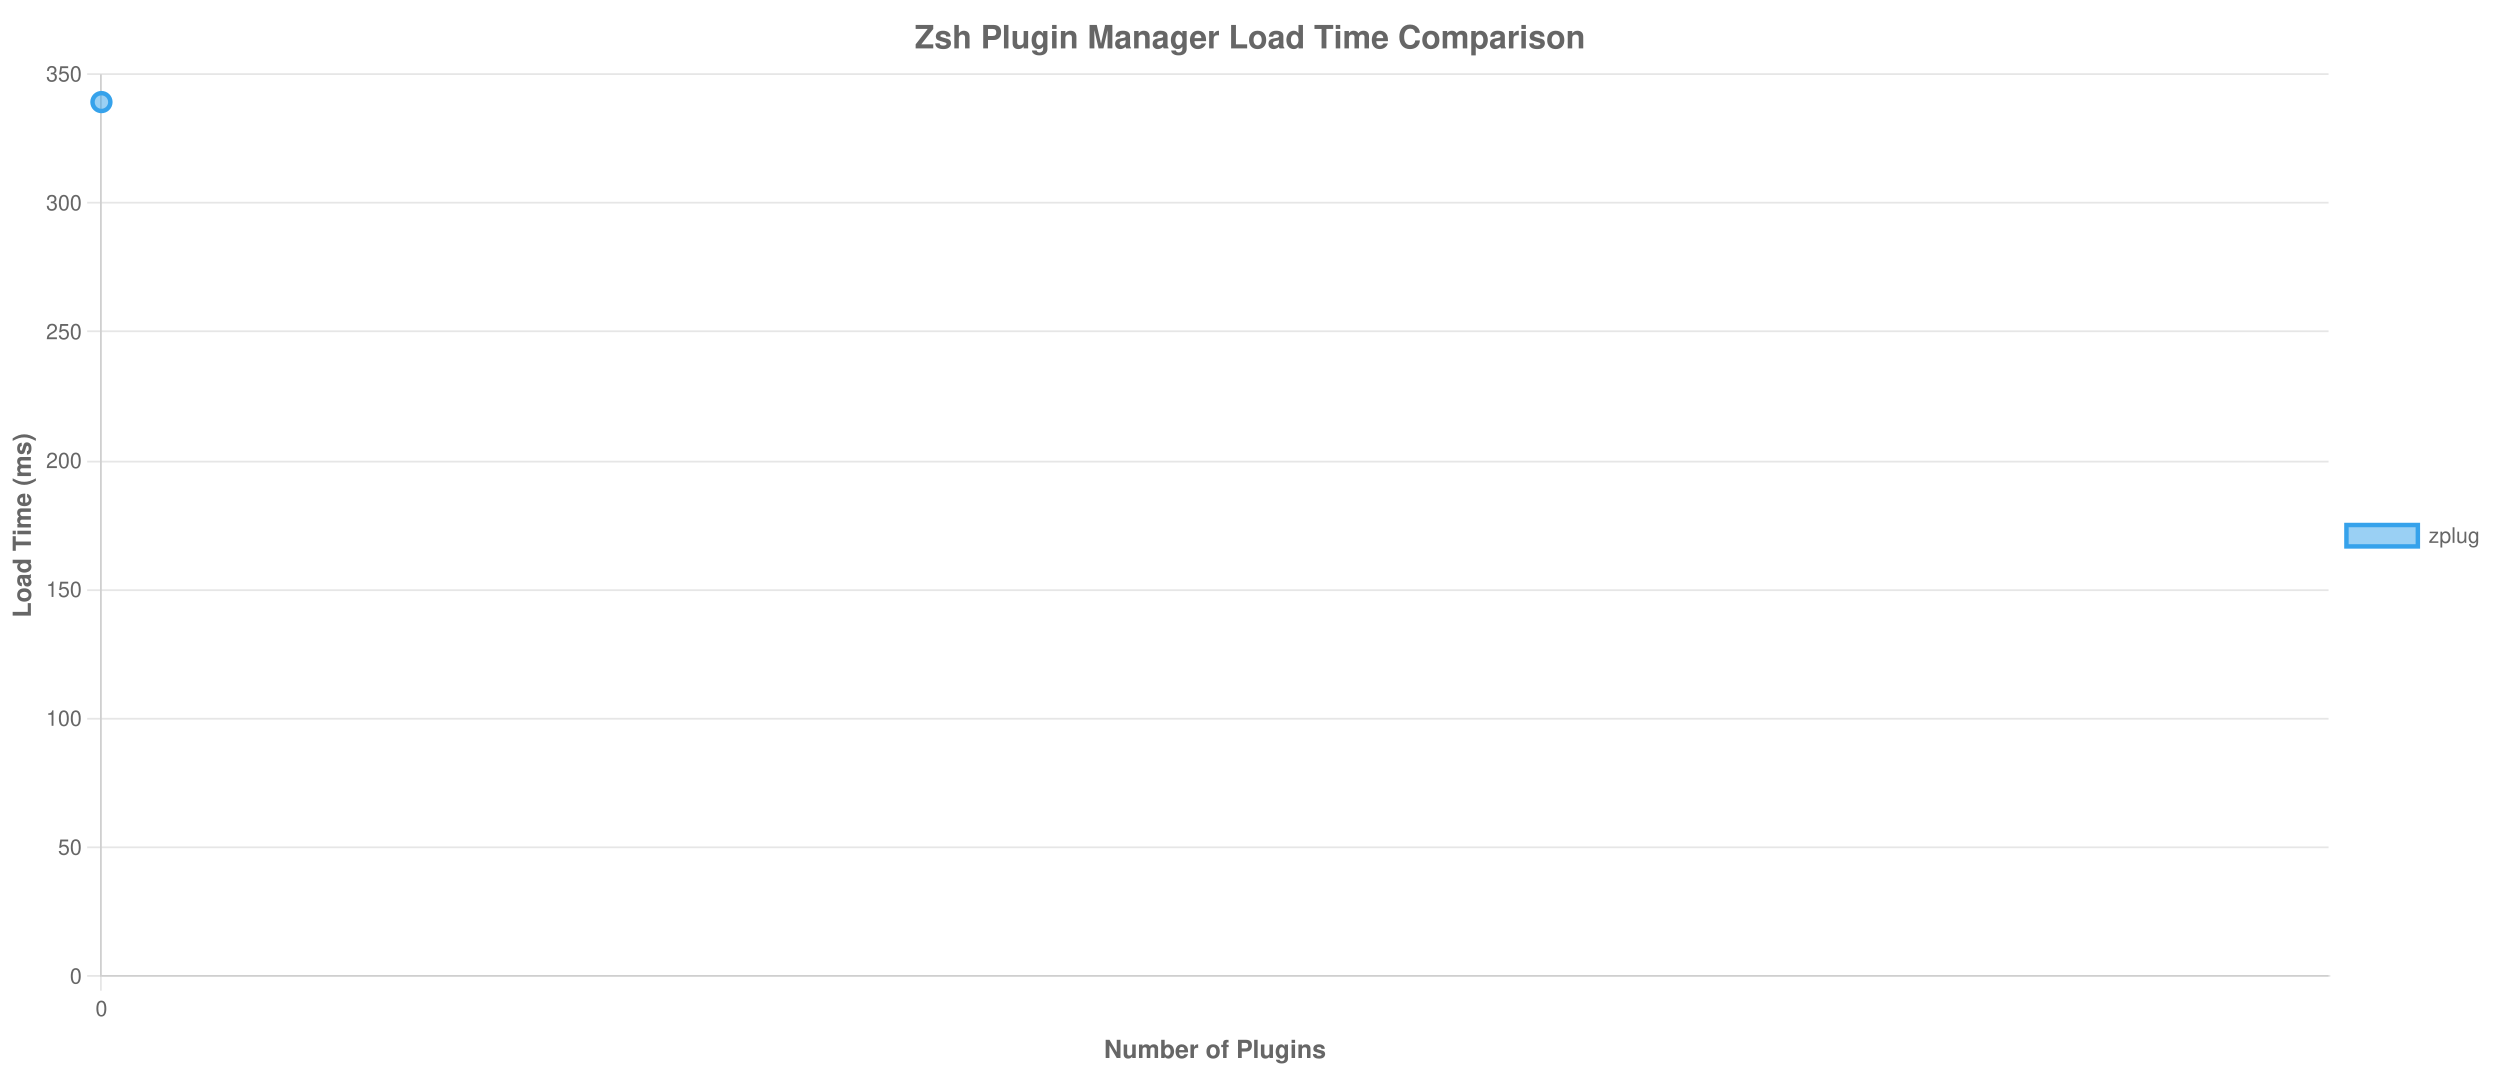
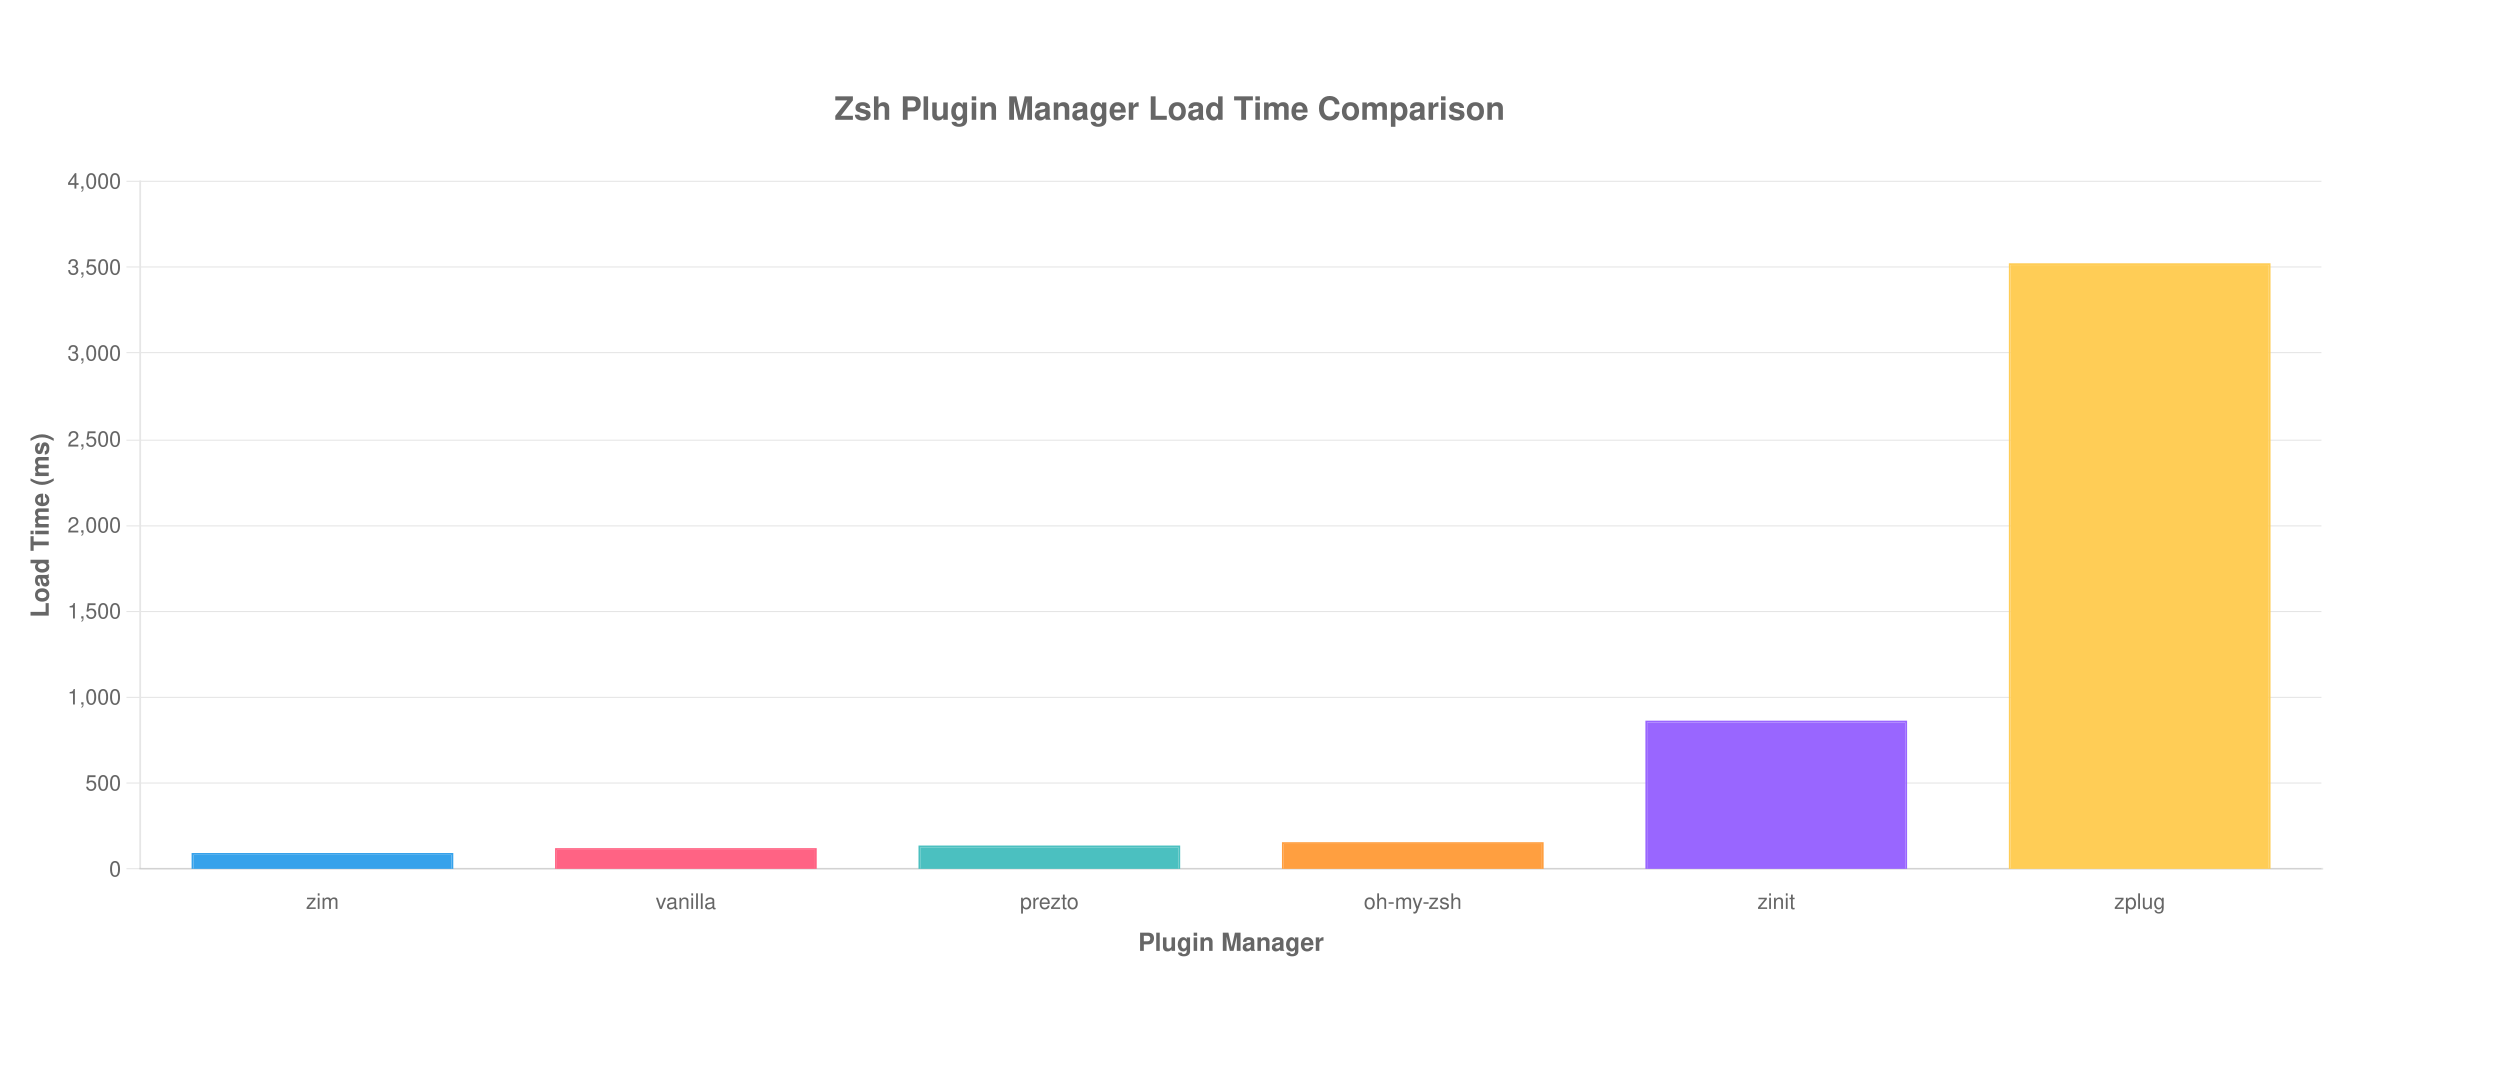
<svg xmlns="http://www.w3.org/2000/svg" version="1.1" width="1400px" height="600px" viewBox="0 0 1400 600">
  <defs>
    <clipPath id="clip-1" fill-rule="nonzero">
-       <path d="M 1304,0 L 1304,600 1400,600 1400,0 Z" />
+       <path d="M 0,486.8 L 0,540 1400,540 1400,486.8 Z" />
    </clipPath>
    <clipPath id="clip-2" fill-rule="nonzero">
-       <path d="M 0,546.8 L 0,600 1400,600 1400,546.8 Z" />
+       <path d="M 10,0 L 10,600 78.8,600 78.8,0 Z" />
    </clipPath>
    <clipPath id="clip-3" fill-rule="nonzero">
-       <path d="M 0,0 L 0,600 56.8,600 56.8,0 Z" />
+       <path d="M 78.8,101.6 L 78.8,486.8 1300,486.8 1300,101.6 Z" />
    </clipPath>
    <clipPath id="clip-4" fill-rule="nonzero">
-       <path d="M 47.3,32.1 L 47.3,556.3 1313.5,556.3 1313.5,32.1 Z" />
+       <path d="M 107.295,477.68 L 107.295,486.55 253.839,486.55 253.839,477.68 Z" />
+     </clipPath>
+     <clipPath id="clip-5" fill-rule="nonzero">
+       <path d="M 310.828,474.942 L 310.828,486.55 457.372,486.55 457.372,474.942 Z" />
+     </clipPath>
+     <clipPath id="clip-6" fill-rule="nonzero">
+       <path d="M 514.361,473.501 L 514.361,486.55 660.905,486.55 660.905,473.501 Z" />
+     </clipPath>
+     <clipPath id="clip-7" fill-rule="nonzero">
+       <path d="M 717.895,471.613 L 717.895,486.55 864.439,486.55 864.439,471.613 Z" />
+     </clipPath>
+     <clipPath id="clip-8" fill-rule="nonzero">
+       <path d="M 921.428,403.586 L 921.428,486.55 1067.972,486.55 1067.972,403.586 Z" />
+     </clipPath>
+     <clipPath id="clip-9" fill-rule="nonzero">
+       <path d="M 1124.961,147.439 L 1124.961,486.55 1271.505,486.55 1271.505,147.439 Z" />
    </clipPath>
  </defs>
  <g stroke="none" fill="transparent" fill-rule="nonzero" fill-opacity="1">
    <rect x="0" y="0" width="1400" height="600" transform="matrix(1 0 0 1 0 0)" />
  </g>
+   <g stroke="none" fill="#666" fill-rule="nonzero" fill-opacity="1">
+     <text style="font:normal bold 14px 'Helvetica Neue', 'Helvetica', 'Arial', sans-serif;" text-anchor="middle" dominant-baseline="middle" textLength="1221.2" transform="matrix(1 0 0 1 689.4 527.6)">
+       <tspan x="0" y="0">Plugin Manager</tspan>
+     </text>
+   </g>
+   <g stroke="#e0e0e0" stroke-width="0.5" stroke-linecap="butt" stroke-linejoin="miter" stroke-miterlimit="4" stroke-opacity="1" fill="none">
+     <path d="M 79,486.5 L 1300,486.5" />
+   </g>
+   <g stroke="#e0e0e0" stroke-width="0.5" stroke-linecap="butt" stroke-linejoin="miter" stroke-miterlimit="4" stroke-opacity="1" fill="none">
+     <path d="M 70.8,486.5 L 78,486.5" />
+   </g>
+   <g stroke="#e0e0e0" stroke-width="0.5" stroke-linecap="butt" stroke-linejoin="miter" stroke-miterlimit="4" stroke-opacity="1" fill="none">
+     <path d="M 79,438.5 L 1300,438.5" />
+   </g>
+   <g stroke="#e0e0e0" stroke-width="0.5" stroke-linecap="butt" stroke-linejoin="miter" stroke-miterlimit="4" stroke-opacity="1" fill="none">
+     <path d="M 70.8,438.5 L 78,438.5" />
+   </g>
+   <g stroke="#e0e0e0" stroke-width="0.5" stroke-linecap="butt" stroke-linejoin="miter" stroke-miterlimit="4" stroke-opacity="1" fill="none">
+     <path d="M 79,390.5 L 1300,390.5" />
+   </g>
+   <g stroke="#e0e0e0" stroke-width="0.5" stroke-linecap="butt" stroke-linejoin="miter" stroke-miterlimit="4" stroke-opacity="1" fill="none">
+     <path d="M 70.8,390.5 L 78,390.5" />
+   </g>
+   <g stroke="#e0e0e0" stroke-width="0.5" stroke-linecap="butt" stroke-linejoin="miter" stroke-miterlimit="4" stroke-opacity="1" fill="none">
+     <path d="M 79,342.5 L 1300,342.5" />
+   </g>
+   <g stroke="#e0e0e0" stroke-width="0.5" stroke-linecap="butt" stroke-linejoin="miter" stroke-miterlimit="4" stroke-opacity="1" fill="none">
+     <path d="M 70.8,342.5 L 78,342.5" />
+   </g>
+   <g stroke="#e0e0e0" stroke-width="0.5" stroke-linecap="butt" stroke-linejoin="miter" stroke-miterlimit="4" stroke-opacity="1" fill="none">
+     <path d="M 79,294.5 L 1300,294.5" />
+   </g>
+   <g stroke="#e0e0e0" stroke-width="0.5" stroke-linecap="butt" stroke-linejoin="miter" stroke-miterlimit="4" stroke-opacity="1" fill="none">
+     <path d="M 70.8,294.5 L 78,294.5" />
+   </g>
+   <g stroke="#e0e0e0" stroke-width="0.5" stroke-linecap="butt" stroke-linejoin="miter" stroke-miterlimit="4" stroke-opacity="1" fill="none">
+     <path d="M 79,246.5 L 1300,246.5" />
+   </g>
+   <g stroke="#e0e0e0" stroke-width="0.5" stroke-linecap="butt" stroke-linejoin="miter" stroke-miterlimit="4" stroke-opacity="1" fill="none">
+     <path d="M 70.8,246.5 L 78,246.5" />
+   </g>
+   <g stroke="#e0e0e0" stroke-width="0.5" stroke-linecap="butt" stroke-linejoin="miter" stroke-miterlimit="4" stroke-opacity="1" fill="none">
+     <path d="M 79,197.5 L 1300,197.5" />
+   </g>
+   <g stroke="#e0e0e0" stroke-width="0.5" stroke-linecap="butt" stroke-linejoin="miter" stroke-miterlimit="4" stroke-opacity="1" fill="none">
+     <path d="M 70.8,197.5 L 78,197.5" />
+   </g>
+   <g stroke="#e0e0e0" stroke-width="0.5" stroke-linecap="butt" stroke-linejoin="miter" stroke-miterlimit="4" stroke-opacity="1" fill="none">
+     <path d="M 79,149.5 L 1300,149.5" />
+   </g>
+   <g stroke="#e0e0e0" stroke-width="0.5" stroke-linecap="butt" stroke-linejoin="miter" stroke-miterlimit="4" stroke-opacity="1" fill="none">
+     <path d="M 70.8,149.5 L 78,149.5" />
+   </g>
+   <g stroke="#e0e0e0" stroke-width="0.5" stroke-linecap="butt" stroke-linejoin="miter" stroke-miterlimit="4" stroke-opacity="1" fill="none">
+     <path d="M 79,101.5 L 1300,101.5" />
+   </g>
+   <g stroke="#e0e0e0" stroke-width="0.5" stroke-linecap="butt" stroke-linejoin="miter" stroke-miterlimit="4" stroke-opacity="1" fill="none">
+     <path d="M 70.8,101.5 L 78,101.5" />
+   </g>
+   <g stroke="none" fill="#666" fill-rule="nonzero" fill-opacity="1">
+     <text style="font:normal bold 14px 'Helvetica Neue', 'Helvetica', 'Arial', sans-serif;" text-anchor="middle" dominant-baseline="middle" transform="matrix(6.123233995736766e-17 -1 1 6.123233995736766e-17 22.4 294.2)">
+       <tspan x="0" y="0">Load Time (ms)</tspan>
+     </text>
+   </g>
+   <g stroke="none" fill="#666" fill-rule="nonzero" fill-opacity="1">
+     <text style="font:normal bold 18px 'Helvetica Neue', 'Helvetica', 'Arial', sans-serif;" text-anchor="middle" dominant-baseline="middle" textLength="1290" transform="matrix(1 0 0 1 655 60.8)">
+       <tspan x="0" y="0">Zsh Plugin Manager Load Time Comparison</tspan>
+     </text>
+   </g>
  <g stroke="rgb(0,0,0)" stroke-width="1" stroke-linecap="butt" stroke-linejoin="miter" stroke-miterlimit="4" stroke-opacity="0.1" fill="none">
-     <path d="M 56.5,41.6 L 56.5,546" />
+     <path d="M 78,486.5 L 1301,486.5" />
+   </g>
+   <g stroke="none" fill="#666" fill-rule="nonzero" fill-opacity="1" clip-path="url(#clip-1)">
+     <text style="font:normal 12px 'Helvetica Neue', 'Helvetica', 'Arial', sans-serif;" text-anchor="middle" dominant-baseline="middle" transform="matrix(1 0 0 1 180.5667 497.8)">
+       <tspan x="0" y="7.2">zim</tspan>
+     </text>
+   </g>
+   <g stroke="none" fill="#666" fill-rule="nonzero" fill-opacity="1" clip-path="url(#clip-1)">
+     <text style="font:normal 12px 'Helvetica Neue', 'Helvetica', 'Arial', sans-serif;" text-anchor="middle" dominant-baseline="middle" transform="matrix(1 0 0 1 384.1 497.8)">
+       <tspan x="0" y="7.2">vanilla</tspan>
+     </text>
+   </g>
+   <g stroke="none" fill="#666" fill-rule="nonzero" fill-opacity="1" clip-path="url(#clip-1)">
+     <text style="font:normal 12px 'Helvetica Neue', 'Helvetica', 'Arial', sans-serif;" text-anchor="middle" dominant-baseline="middle" transform="matrix(1 0 0 1 587.6333 497.8)">
+       <tspan x="0" y="7.2">prezto</tspan>
+     </text>
+   </g>
+   <g stroke="none" fill="#666" fill-rule="nonzero" fill-opacity="1" clip-path="url(#clip-1)">
+     <text style="font:normal 12px 'Helvetica Neue', 'Helvetica', 'Arial', sans-serif;" text-anchor="middle" dominant-baseline="middle" transform="matrix(1 0 0 1 791.1667 497.8)">
+       <tspan x="0" y="7.2">oh-my-zsh</tspan>
+     </text>
+   </g>
+   <g stroke="none" fill="#666" fill-rule="nonzero" fill-opacity="1" clip-path="url(#clip-1)">
+     <text style="font:normal 12px 'Helvetica Neue', 'Helvetica', 'Arial', sans-serif;" text-anchor="middle" dominant-baseline="middle" transform="matrix(1 0 0 1 994.7 497.8)">
+       <tspan x="0" y="7.2">zinit</tspan>
+     </text>
+   </g>
+   <g stroke="none" fill="#666" fill-rule="nonzero" fill-opacity="1" clip-path="url(#clip-1)">
+     <text style="font:normal 12px 'Helvetica Neue', 'Helvetica', 'Arial', sans-serif;" text-anchor="middle" dominant-baseline="middle" transform="matrix(1 0 0 1 1198.233 497.8)">
+       <tspan x="0" y="7.2">zplug</tspan>
+     </text>
  </g>
  <g stroke="rgb(0,0,0)" stroke-width="1" stroke-linecap="butt" stroke-linejoin="miter" stroke-miterlimit="4" stroke-opacity="0.1" fill="none">
-     <path d="M 56.5,547 L 56.5,554.8" />
-   </g>
-   <g stroke="none" fill="#666" fill-rule="nonzero" fill-opacity="1">
-     <text style="font:normal bold 14px 'Helvetica Neue', 'Helvetica', 'Arial', sans-serif;" text-anchor="middle" dominant-baseline="middle" textLength="1247.2" transform="matrix(1 0 0 1 680.4 587.6)">
-       <tspan x="0" y="0">Number of Plugins</tspan>
-     </text>
-   </g>
-   <g stroke="rgb(0,0,0)" stroke-width="1" stroke-linecap="butt" stroke-linejoin="miter" stroke-miterlimit="4" stroke-opacity="0.1" fill="none">
-     <path d="M 57,546.5 L 1304,546.5" />
-   </g>
-   <g stroke="rgb(0,0,0)" stroke-width="1" stroke-linecap="butt" stroke-linejoin="miter" stroke-miterlimit="4" stroke-opacity="0.1" fill="none">
-     <path d="M 48.8,546.5 L 56,546.5" />
-   </g>
-   <g stroke="rgb(0,0,0)" stroke-width="1" stroke-linecap="butt" stroke-linejoin="miter" stroke-miterlimit="4" stroke-opacity="0.1" fill="none">
-     <path d="M 57,474.5 L 1304,474.5" />
-   </g>
-   <g stroke="rgb(0,0,0)" stroke-width="1" stroke-linecap="butt" stroke-linejoin="miter" stroke-miterlimit="4" stroke-opacity="0.1" fill="none">
-     <path d="M 48.8,474.5 L 56,474.5" />
-   </g>
-   <g stroke="rgb(0,0,0)" stroke-width="1" stroke-linecap="butt" stroke-linejoin="miter" stroke-miterlimit="4" stroke-opacity="0.1" fill="none">
-     <path d="M 57,402.5 L 1304,402.5" />
-   </g>
-   <g stroke="rgb(0,0,0)" stroke-width="1" stroke-linecap="butt" stroke-linejoin="miter" stroke-miterlimit="4" stroke-opacity="0.1" fill="none">
-     <path d="M 48.8,402.5 L 56,402.5" />
-   </g>
-   <g stroke="rgb(0,0,0)" stroke-width="1" stroke-linecap="butt" stroke-linejoin="miter" stroke-miterlimit="4" stroke-opacity="0.1" fill="none">
-     <path d="M 57,330.5 L 1304,330.5" />
-   </g>
-   <g stroke="rgb(0,0,0)" stroke-width="1" stroke-linecap="butt" stroke-linejoin="miter" stroke-miterlimit="4" stroke-opacity="0.1" fill="none">
-     <path d="M 48.8,330.5 L 56,330.5" />
-   </g>
-   <g stroke="rgb(0,0,0)" stroke-width="1" stroke-linecap="butt" stroke-linejoin="miter" stroke-miterlimit="4" stroke-opacity="0.1" fill="none">
-     <path d="M 57,258.5 L 1304,258.5" />
-   </g>
-   <g stroke="rgb(0,0,0)" stroke-width="1" stroke-linecap="butt" stroke-linejoin="miter" stroke-miterlimit="4" stroke-opacity="0.1" fill="none">
-     <path d="M 48.8,258.5 L 56,258.5" />
-   </g>
-   <g stroke="rgb(0,0,0)" stroke-width="1" stroke-linecap="butt" stroke-linejoin="miter" stroke-miterlimit="4" stroke-opacity="0.1" fill="none">
-     <path d="M 57,185.5 L 1304,185.5" />
-   </g>
-   <g stroke="rgb(0,0,0)" stroke-width="1" stroke-linecap="butt" stroke-linejoin="miter" stroke-miterlimit="4" stroke-opacity="0.1" fill="none">
-     <path d="M 48.8,185.5 L 56,185.5" />
-   </g>
-   <g stroke="rgb(0,0,0)" stroke-width="1" stroke-linecap="butt" stroke-linejoin="miter" stroke-miterlimit="4" stroke-opacity="0.1" fill="none">
-     <path d="M 57,113.5 L 1304,113.5" />
-   </g>
-   <g stroke="rgb(0,0,0)" stroke-width="1" stroke-linecap="butt" stroke-linejoin="miter" stroke-miterlimit="4" stroke-opacity="0.1" fill="none">
-     <path d="M 48.8,113.5 L 56,113.5" />
-   </g>
-   <g stroke="rgb(0,0,0)" stroke-width="1" stroke-linecap="butt" stroke-linejoin="miter" stroke-miterlimit="4" stroke-opacity="0.1" fill="none">
-     <path d="M 57,41.5 L 1304,41.5" />
-   </g>
-   <g stroke="rgb(0,0,0)" stroke-width="1" stroke-linecap="butt" stroke-linejoin="miter" stroke-miterlimit="4" stroke-opacity="0.1" fill="none">
-     <path d="M 48.8,41.5 L 56,41.5" />
-   </g>
-   <g stroke="none" fill="#666" fill-rule="nonzero" fill-opacity="1">
-     <text style="font:normal bold 14px 'Helvetica Neue', 'Helvetica', 'Arial', sans-serif;" text-anchor="middle" dominant-baseline="middle" transform="matrix(6.123233995736766e-17 -1 1 6.123233995736766e-17 12.4 294.2)">
-       <tspan x="0" y="0">Load Time (ms)</tspan>
-     </text>
-   </g>
-   <g stroke="none" fill="rgb(54,162,235)" fill-rule="nonzero" fill-opacity="0.5" clip-path="url(#clip-1)">
-     <path d="M 1314,294 L 1314,306 1354,306 1354,294 Z" />
-   </g>
-   <g stroke="rgb(54,162,235)" stroke-width="2.5" stroke-linecap="butt" stroke-linejoin="miter" stroke-miterlimit="4" stroke-opacity="1" fill="none" clip-path="url(#clip-1)">
-     <path d="M 1314,294 L 1314,306 1354,306 1354,294 Z" />
-   </g>
-   <g stroke="none" fill="#666" fill-rule="nonzero" fill-opacity="1" clip-path="url(#clip-1)">
-     <text style="font:normal 12px 'Helvetica Neue', 'Helvetica', 'Arial', sans-serif;" text-anchor="start" dominant-baseline="middle" transform="matrix(1 0 0 1 0 0)">
-       <tspan x="1360" y="300">zplug</tspan>
-     </text>
-   </g>
-   <g stroke="none" fill="#666" fill-rule="nonzero" fill-opacity="1">
-     <text style="font:normal bold 18px 'Helvetica Neue', 'Helvetica', 'Arial', sans-serif;" text-anchor="middle" dominant-baseline="middle" textLength="1400" transform="matrix(1 0 0 1 700 20.8)">
-       <tspan x="0" y="0">Zsh Plugin Manager Load Time Comparison</tspan>
-     </text>
-   </g>
-   <g stroke="rgb(0,0,0)" stroke-width="1" stroke-linecap="butt" stroke-linejoin="miter" stroke-miterlimit="4" stroke-opacity="0.1" fill="none">
-     <path d="M 56,546.5 L 1305,546.5" />
-   </g>
-   <g stroke="none" fill="#666" fill-rule="nonzero" fill-opacity="1" clip-path="url(#clip-2)">
-     <text style="font:normal 12px 'Helvetica Neue', 'Helvetica', 'Arial', sans-serif;" text-anchor="middle" dominant-baseline="middle" transform="matrix(1 0 0 1 56.8 557.8)">
-       <tspan x="0" y="7.2">0</tspan>
-     </text>
-   </g>
-   <g stroke="rgb(0,0,0)" stroke-width="1" stroke-linecap="butt" stroke-linejoin="miter" stroke-miterlimit="4" stroke-opacity="0.1" fill="none">
-     <path d="M 56.5,41 L 56.5,547" />
-   </g>
-   <g stroke="none" fill="#666" fill-rule="nonzero" fill-opacity="1" clip-path="url(#clip-3)">
-     <text style="font:normal 12px 'Helvetica Neue', 'Helvetica', 'Arial', sans-serif;" text-anchor="end" dominant-baseline="middle" transform="matrix(1 0 0 1 45.8 546.8)">
+     <path d="M 78.5,101 L 78.5,486.75" />
+   </g>
+   <g stroke="none" fill="#666" fill-rule="nonzero" fill-opacity="1" clip-path="url(#clip-2)">
+     <text style="font:normal 12px 'Helvetica Neue', 'Helvetica', 'Arial', sans-serif;" text-anchor="end" dominant-baseline="middle" transform="matrix(1 0 0 1 67.8 486.8)">
      <tspan x="0" y="0">0</tspan>
    </text>
  </g>
-   <g stroke="none" fill="#666" fill-rule="nonzero" fill-opacity="1" clip-path="url(#clip-3)">
-     <text style="font:normal 12px 'Helvetica Neue', 'Helvetica', 'Arial', sans-serif;" text-anchor="end" dominant-baseline="middle" transform="matrix(1 0 0 1 45.8 474.6286)">
-       <tspan x="0" y="0">50</tspan>
-     </text>
-   </g>
-   <g stroke="none" fill="#666" fill-rule="nonzero" fill-opacity="1" clip-path="url(#clip-3)">
-     <text style="font:normal 12px 'Helvetica Neue', 'Helvetica', 'Arial', sans-serif;" text-anchor="end" dominant-baseline="middle" transform="matrix(1 0 0 1 45.8 402.4571)">
-       <tspan x="0" y="0">100</tspan>
-     </text>
-   </g>
-   <g stroke="none" fill="#666" fill-rule="nonzero" fill-opacity="1" clip-path="url(#clip-3)">
-     <text style="font:normal 12px 'Helvetica Neue', 'Helvetica', 'Arial', sans-serif;" text-anchor="end" dominant-baseline="middle" transform="matrix(1 0 0 1 45.8 330.2857)">
-       <tspan x="0" y="0">150</tspan>
-     </text>
-   </g>
-   <g stroke="none" fill="#666" fill-rule="nonzero" fill-opacity="1" clip-path="url(#clip-3)">
-     <text style="font:normal 12px 'Helvetica Neue', 'Helvetica', 'Arial', sans-serif;" text-anchor="end" dominant-baseline="middle" transform="matrix(1 0 0 1 45.8 258.1143)">
-       <tspan x="0" y="0">200</tspan>
-     </text>
-   </g>
-   <g stroke="none" fill="#666" fill-rule="nonzero" fill-opacity="1" clip-path="url(#clip-3)">
-     <text style="font:normal 12px 'Helvetica Neue', 'Helvetica', 'Arial', sans-serif;" text-anchor="end" dominant-baseline="middle" transform="matrix(1 0 0 1 45.8 185.9429)">
-       <tspan x="0" y="0">250</tspan>
-     </text>
-   </g>
-   <g stroke="none" fill="#666" fill-rule="nonzero" fill-opacity="1" clip-path="url(#clip-3)">
-     <text style="font:normal 12px 'Helvetica Neue', 'Helvetica', 'Arial', sans-serif;" text-anchor="end" dominant-baseline="middle" transform="matrix(1 0 0 1 45.8 113.7714)">
-       <tspan x="0" y="0">300</tspan>
-     </text>
-   </g>
-   <g stroke="none" fill="#666" fill-rule="nonzero" fill-opacity="1" clip-path="url(#clip-3)">
-     <text style="font:normal 12px 'Helvetica Neue', 'Helvetica', 'Arial', sans-serif;" text-anchor="end" dominant-baseline="middle" transform="matrix(1 0 0 1 45.8 41.6)">
-       <tspan x="0" y="0">350</tspan>
-     </text>
-   </g>
-   <g stroke="rgb(54,162,235)" stroke-width="2.5" stroke-linecap="butt" stroke-linejoin="miter" stroke-miterlimit="4" stroke-opacity="1" fill="none" clip-path="url(#clip-4)">
-     <path d="M 56.8,57.164" />
-   </g>
-   <g stroke="none" fill="rgb(54,162,235)" fill-rule="nonzero" fill-opacity="0.5" clip-path="url(#clip-4)">
-     <path d="M 61.8,57.164 C 61.8,59.926 59.561,62.164 56.8,62.164 54.039,62.164 51.8,59.926 51.8,57.164 51.8,54.403 54.039,52.164 56.8,52.164 59.561,52.164 61.8,54.403 61.8,57.164 Z" />
-   </g>
-   <g stroke="rgb(54,162,235)" stroke-width="2.5" stroke-linecap="butt" stroke-linejoin="miter" stroke-miterlimit="4" stroke-opacity="1" fill="none" clip-path="url(#clip-4)">
-     <path d="M 61.8,57.164 C 61.8,59.926 59.561,62.164 56.8,62.164 54.039,62.164 51.8,59.926 51.8,57.164 51.8,54.403 54.039,52.164 56.8,52.164 59.561,52.164 61.8,54.403 61.8,57.164 Z" />
+   <g stroke="none" fill="#666" fill-rule="nonzero" fill-opacity="1" clip-path="url(#clip-2)">
+     <text style="font:normal 12px 'Helvetica Neue', 'Helvetica', 'Arial', sans-serif;" text-anchor="end" dominant-baseline="middle" transform="matrix(1 0 0 1 67.8 438.65)">
+       <tspan x="0" y="0">500</tspan>
+     </text>
+   </g>
+   <g stroke="none" fill="#666" fill-rule="nonzero" fill-opacity="1" clip-path="url(#clip-2)">
+     <text style="font:normal 12px 'Helvetica Neue', 'Helvetica', 'Arial', sans-serif;" text-anchor="end" dominant-baseline="middle" transform="matrix(1 0 0 1 67.8 390.5)">
+       <tspan x="0" y="0">1,000</tspan>
+     </text>
+   </g>
+   <g stroke="none" fill="#666" fill-rule="nonzero" fill-opacity="1" clip-path="url(#clip-2)">
+     <text style="font:normal 12px 'Helvetica Neue', 'Helvetica', 'Arial', sans-serif;" text-anchor="end" dominant-baseline="middle" transform="matrix(1 0 0 1 67.8 342.35)">
+       <tspan x="0" y="0">1,500</tspan>
+     </text>
+   </g>
+   <g stroke="none" fill="#666" fill-rule="nonzero" fill-opacity="1" clip-path="url(#clip-2)">
+     <text style="font:normal 12px 'Helvetica Neue', 'Helvetica', 'Arial', sans-serif;" text-anchor="end" dominant-baseline="middle" transform="matrix(1 0 0 1 67.8 294.2)">
+       <tspan x="0" y="0">2,000</tspan>
+     </text>
+   </g>
+   <g stroke="none" fill="#666" fill-rule="nonzero" fill-opacity="1" clip-path="url(#clip-2)">
+     <text style="font:normal 12px 'Helvetica Neue', 'Helvetica', 'Arial', sans-serif;" text-anchor="end" dominant-baseline="middle" transform="matrix(1 0 0 1 67.8 246.05)">
+       <tspan x="0" y="0">2,500</tspan>
+     </text>
+   </g>
+   <g stroke="none" fill="#666" fill-rule="nonzero" fill-opacity="1" clip-path="url(#clip-2)">
+     <text style="font:normal 12px 'Helvetica Neue', 'Helvetica', 'Arial', sans-serif;" text-anchor="end" dominant-baseline="middle" transform="matrix(1 0 0 1 67.8 197.9)">
+       <tspan x="0" y="0">3,000</tspan>
+     </text>
+   </g>
+   <g stroke="none" fill="#666" fill-rule="nonzero" fill-opacity="1" clip-path="url(#clip-2)">
+     <text style="font:normal 12px 'Helvetica Neue', 'Helvetica', 'Arial', sans-serif;" text-anchor="end" dominant-baseline="middle" transform="matrix(1 0 0 1 67.8 149.75)">
+       <tspan x="0" y="0">3,500</tspan>
+     </text>
+   </g>
+   <g stroke="none" fill="#666" fill-rule="nonzero" fill-opacity="1" clip-path="url(#clip-2)">
+     <text style="font:normal 12px 'Helvetica Neue', 'Helvetica', 'Arial', sans-serif;" text-anchor="end" dominant-baseline="middle" transform="matrix(1 0 0 1 67.8 101.6)">
+       <tspan x="0" y="0">4,000</tspan>
+     </text>
+   </g>
+   <g stroke="none" fill="rgb(54,162,235)" fill-rule="evenodd" fill-opacity="1" clip-path="url(#clip-4)">
+     <path d="M 107.295,477.68 L 107.295,486.55 253.839,486.55 253.839,477.68 Z M 108.295,478.68 L 108.295,486.55 252.839,486.55 252.839,478.68 Z" />
+   </g>
+   <g stroke="none" fill="rgb(54,162,235)" fill-rule="nonzero" fill-opacity="1" clip-path="url(#clip-4)">
+     <path d="M 108.295,478.68 L 108.295,486.55 252.839,486.55 252.839,478.68 Z" />
+   </g>
+   <g stroke="none" fill="rgb(255,99,132)" fill-rule="evenodd" fill-opacity="1" clip-path="url(#clip-5)">
+     <path d="M 310.828,474.942 L 310.828,486.55 457.372,486.55 457.372,474.942 Z M 311.828,475.942 L 311.828,486.55 456.372,486.55 456.372,475.942 Z" />
+   </g>
+   <g stroke="none" fill="rgb(255,99,132)" fill-rule="nonzero" fill-opacity="1" clip-path="url(#clip-5)">
+     <path d="M 311.828,475.942 L 311.828,486.55 456.372,486.55 456.372,475.942 Z" />
+   </g>
+   <g stroke="none" fill="rgb(75,192,192)" fill-rule="evenodd" fill-opacity="1" clip-path="url(#clip-6)">
+     <path d="M 514.361,473.501 L 514.361,486.55 660.905,486.55 660.905,473.501 Z M 515.361,474.501 L 515.361,486.55 659.905,486.55 659.905,474.501 Z" />
+   </g>
+   <g stroke="none" fill="rgb(75,192,192)" fill-rule="nonzero" fill-opacity="1" clip-path="url(#clip-6)">
+     <path d="M 515.361,474.501 L 515.361,486.55 659.905,486.55 659.905,474.501 Z" />
+   </g>
+   <g stroke="none" fill="rgb(255,159,64)" fill-rule="evenodd" fill-opacity="1" clip-path="url(#clip-7)">
+     <path d="M 717.895,471.613 L 717.895,486.55 864.439,486.55 864.439,471.613 Z M 718.895,472.613 L 718.895,486.55 863.439,486.55 863.439,472.613 Z" />
+   </g>
+   <g stroke="none" fill="rgb(255,159,64)" fill-rule="nonzero" fill-opacity="1" clip-path="url(#clip-7)">
+     <path d="M 718.895,472.613 L 718.895,486.55 863.439,486.55 863.439,472.613 Z" />
+   </g>
+   <g stroke="none" fill="rgb(153,102,255)" fill-rule="evenodd" fill-opacity="1" clip-path="url(#clip-8)">
+     <path d="M 921.428,403.586 L 921.428,486.55 1067.972,486.55 1067.972,403.586 Z M 922.428,404.586 L 922.428,486.55 1066.972,486.55 1066.972,404.586 Z" />
+   </g>
+   <g stroke="none" fill="rgb(153,102,255)" fill-rule="nonzero" fill-opacity="1" clip-path="url(#clip-8)">
+     <path d="M 922.428,404.586 L 922.428,486.55 1066.972,486.55 1066.972,404.586 Z" />
+   </g>
+   <g stroke="none" fill="rgb(255,205,86)" fill-rule="evenodd" fill-opacity="1" clip-path="url(#clip-9)">
+     <path d="M 1124.961,147.439 L 1124.961,486.55 1271.505,486.55 1271.505,147.439 Z M 1125.961,148.439 L 1125.961,486.55 1270.505,486.55 1270.505,148.439 Z" />
+   </g>
+   <g stroke="none" fill="rgb(255,205,86)" fill-rule="nonzero" fill-opacity="1" clip-path="url(#clip-9)">
+     <path d="M 1125.961,148.439 L 1125.961,486.55 1270.505,486.55 1270.505,148.439 Z" />
  </g>
</svg>
